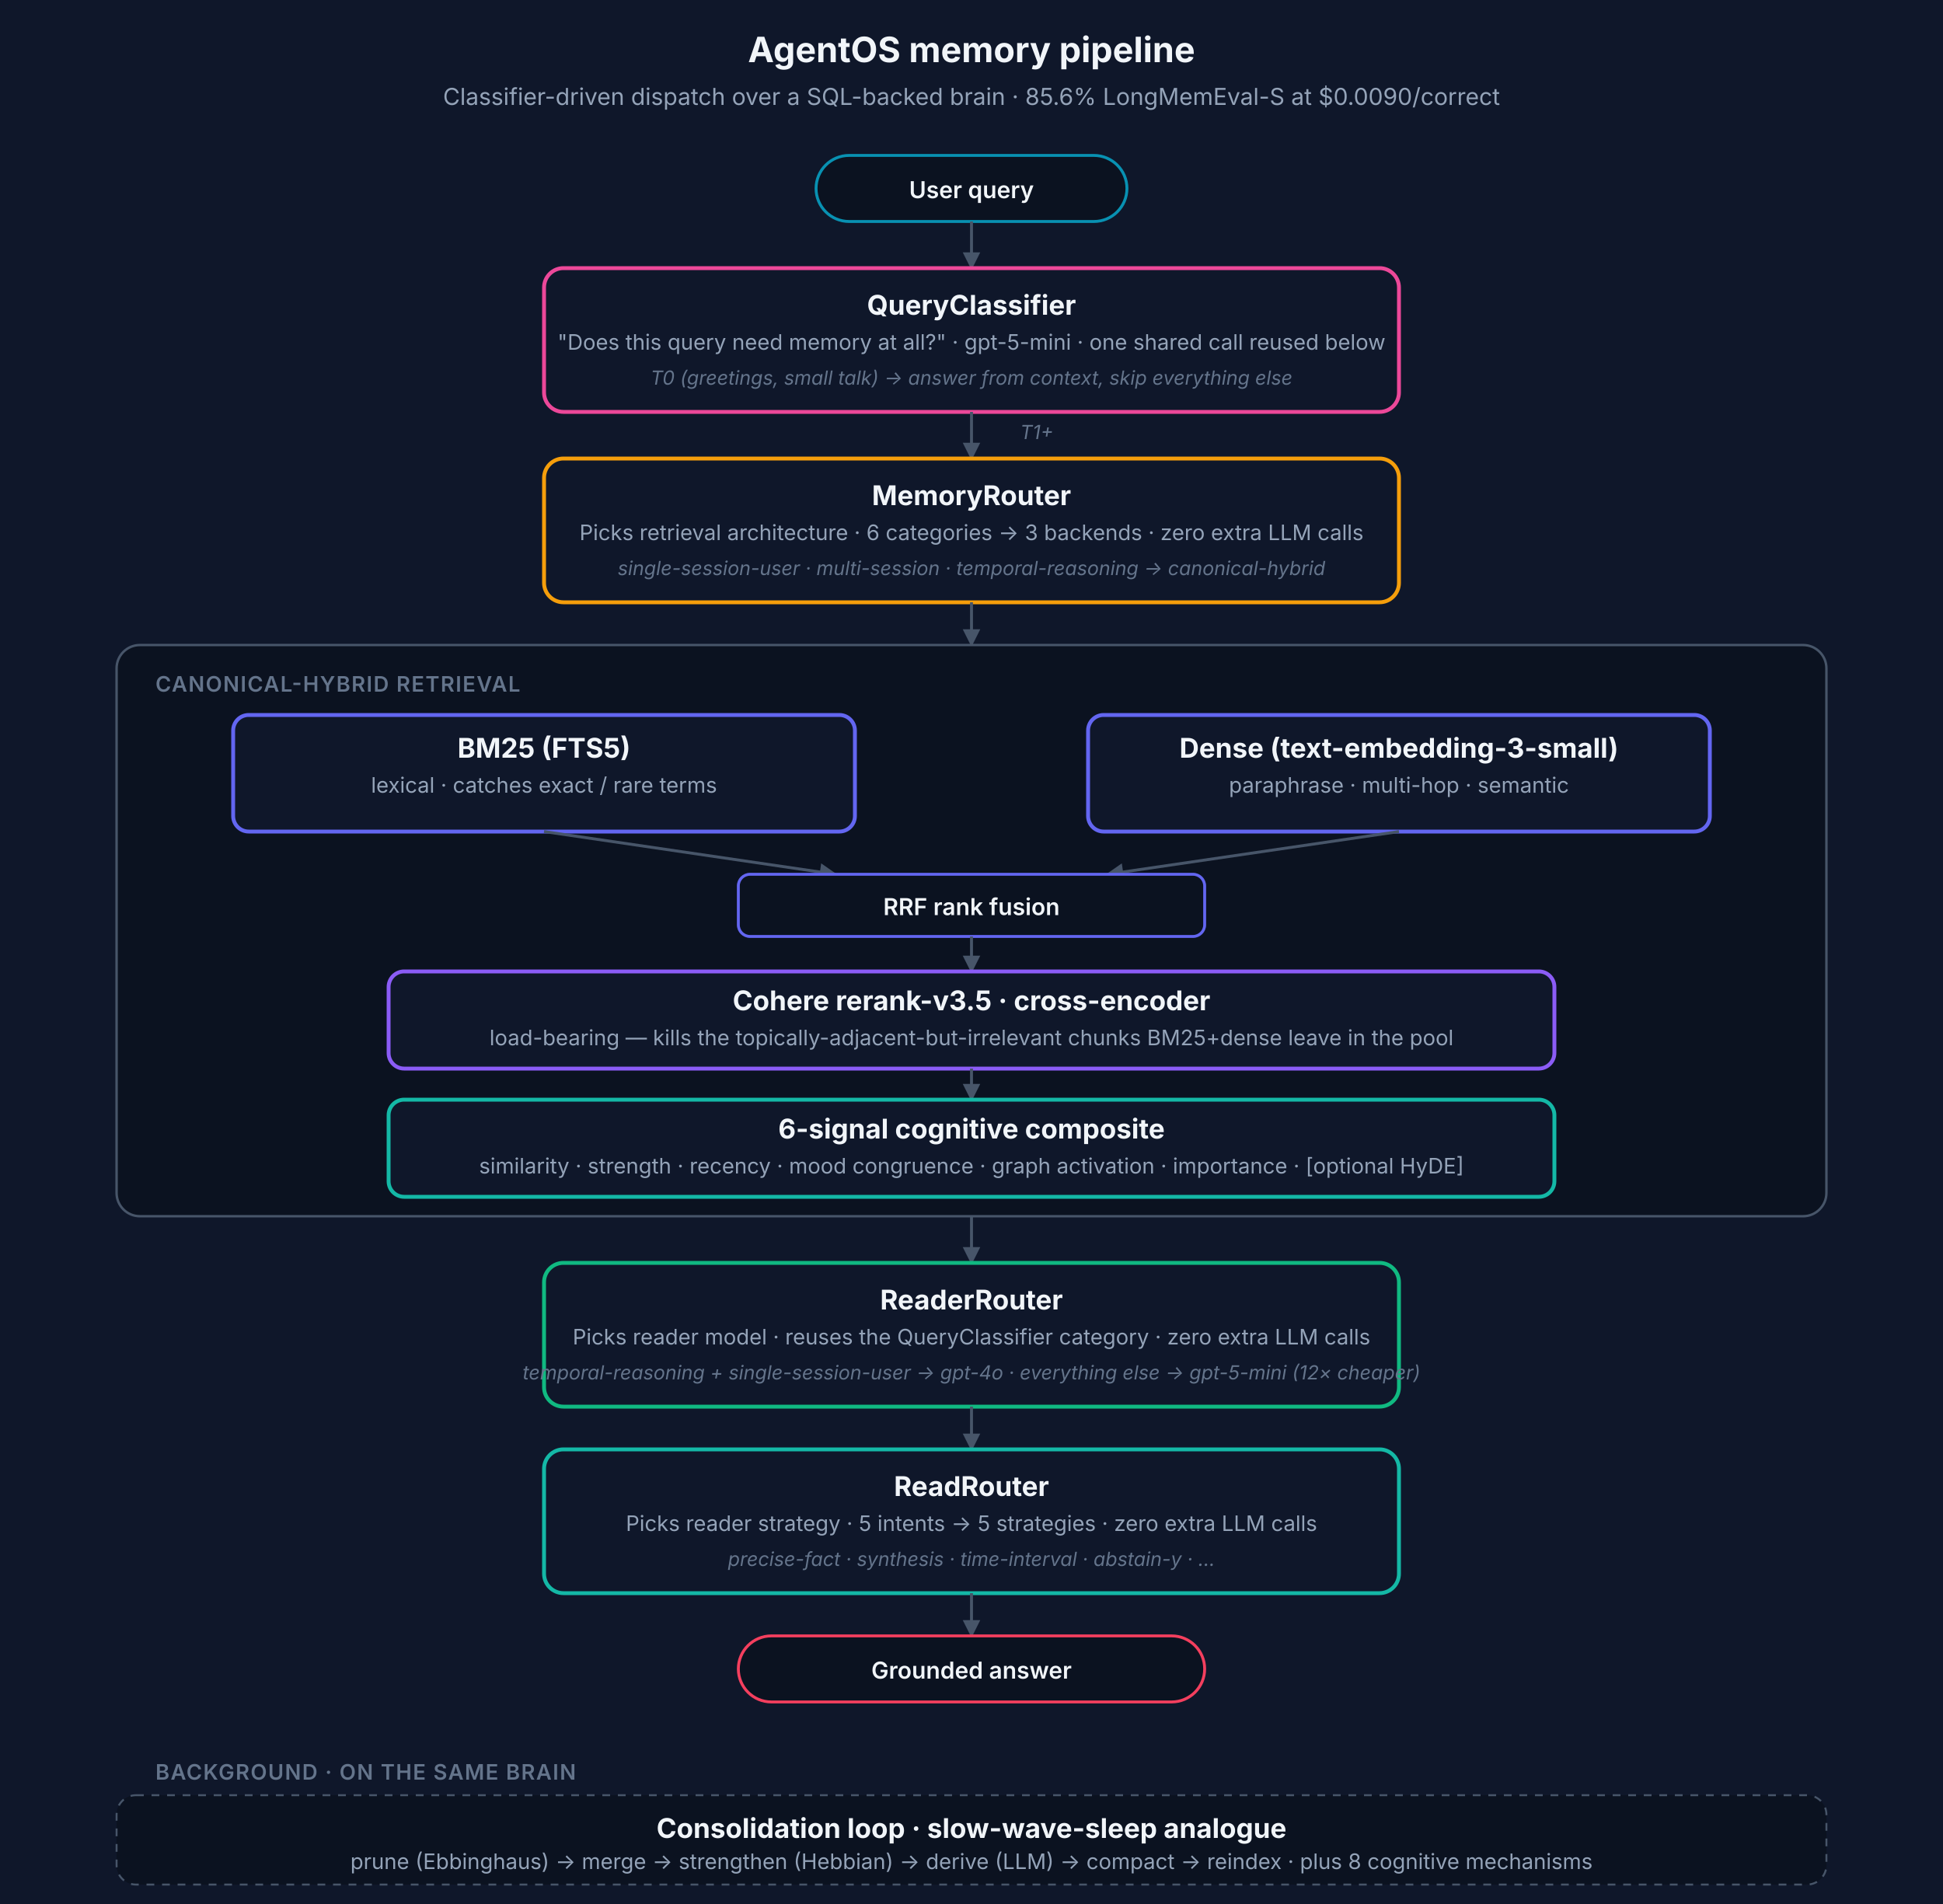
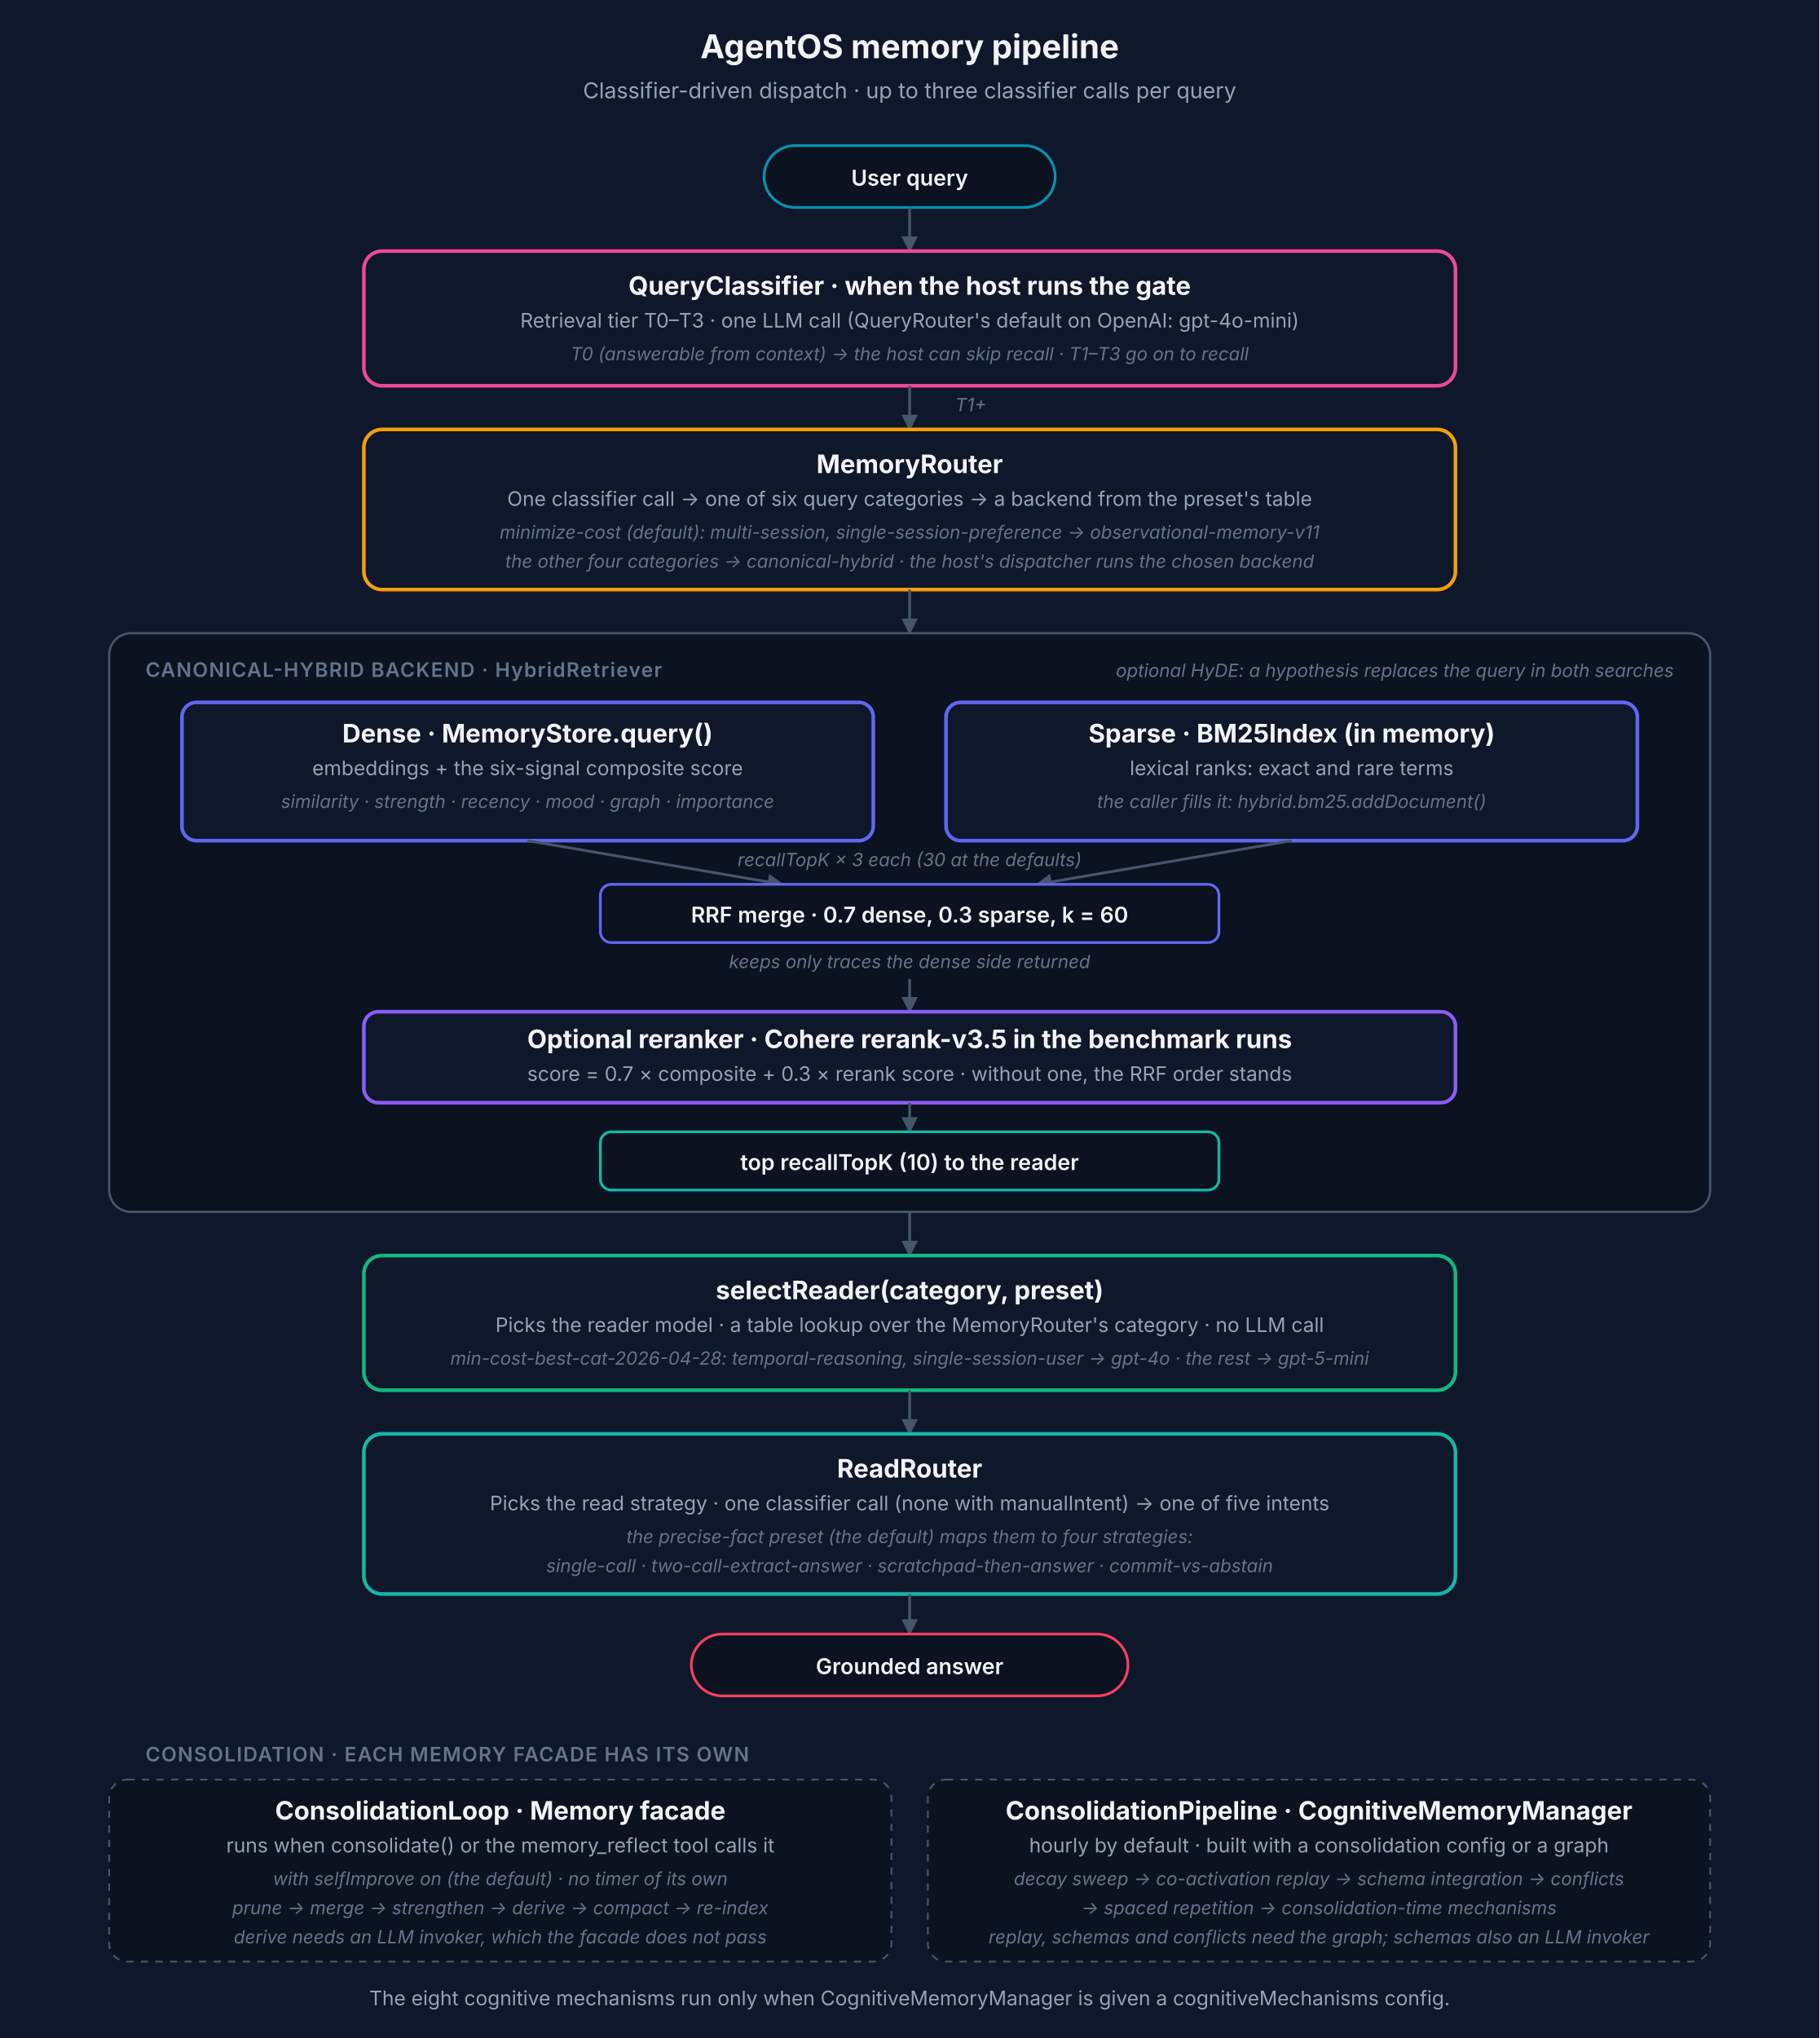
- <svg xmlns="http://www.w3.org/2000/svg" viewBox="0 0 1000 980" role="img" aria-labelledby="memsys-title memsys-desc" font-family="Inter, system-ui, -apple-system, sans-serif">
+ <svg xmlns="http://www.w3.org/2000/svg" viewBox="0 0 1000 1120" role="img" aria-labelledby="memsys-title memsys-desc" font-family="Inter, system-ui, -apple-system, sans-serif">
  <defs>
    <style>
      .bg { fill: #0f172a; }
      .heading { fill: #f1f5f9; font-size: 18px; font-weight: 700; }
      .subtitle { fill: #94a3b8; font-size: 12px; }
      .stage-title { fill: #f1f5f9; font-size: 14px; font-weight: 700; }
      .stage-text { fill: #94a3b8; font-size: 11px; }
      .stage-tag { fill: #64748b; font-size: 10px; font-style: italic; }
      .lane-label { fill: #64748b; font-size: 11px; font-weight: 600; letter-spacing: 0.05em; }
      .stage { fill: #0f172a; stroke-width: 2; }
      .pill { fill: #0b1220; stroke: #475569; stroke-width: 1.5; }
      .pill-text { fill: #f1f5f9; font-size: 12px; font-weight: 600; }
      .substrate { fill: #0b1220; stroke: #475569; stroke-width: 1; stroke-dasharray: 4 4; }
      .container { fill: #0b1220; stroke: #475569; stroke-width: 1.25; }
      .arrow-line { stroke: #475569; stroke-width: 1.5; fill: none; }
      .arrow-head { fill: #475569; }
      .acc-input { stroke: #0891b2; }
      .acc-classify { stroke: #ec4899; }
      .acc-route { stroke: #f59e0b; }
      .acc-retrieve { stroke: #6366f1; }
      .acc-rerank { stroke: #8b5cf6; }
      .acc-score { stroke: #14b8a6; }
      .acc-reader { stroke: #10b981; }
      .acc-strategy { stroke: #14b8a6; }
      .acc-output { stroke: #f43f5e; }
      .code { font-family: ui-monospace, SFMono-Regular, Menlo, monospace; font-size: 10px; fill: #94a3b8; }
    </style>
    <marker id="memsys-arrow" viewBox="0 0 10 10" refX="9" refY="5" markerWidth="6" markerHeight="6" orient="auto-start-reverse">
      <path d="M 0 0 L 10 5 L 0 10 z" class="arrow-head" />
    </marker>
  </defs>
-   <rect class="bg" x="0" y="0" width="1000" height="980" />
+   <rect class="bg" x="0" y="0" width="1000" height="1120" />
  <text x="500" y="32" text-anchor="middle" class="heading">AgentOS memory pipeline</text>
-   <text x="500" y="54" text-anchor="middle" class="subtitle">Classifier-driven dispatch over a SQL-backed brain · 85.6% LongMemEval-S at $0.0090/correct</text>
+   <text x="500" y="54" text-anchor="middle" class="subtitle">Classifier-driven dispatch · up to three classifier calls per query</text>
  <rect x="420" y="80" width="160" height="34" rx="17" class="pill acc-input" />
  <text x="500" y="102" text-anchor="middle" class="pill-text">User query</text>
  <line class="arrow-line" x1="500" y1="114" x2="500" y2="138" marker-end="url(#memsys-arrow)" />
-   <rect x="280" y="138" width="440" height="74" rx="10" class="stage acc-classify" />
-   <text x="500" y="162" text-anchor="middle" class="stage-title">QueryClassifier</text>
-   <text x="500" y="180" text-anchor="middle" class="stage-text">"Does this query need memory at all?" · gpt-5-mini · one shared call reused below</text>
-   <text x="500" y="198" text-anchor="middle" class="stage-tag">T0 (greetings, small talk) → answer from context, skip everything else</text>
+   <rect x="200" y="138" width="600" height="74" rx="10" class="stage acc-classify" />
+   <text x="500" y="162" text-anchor="middle" class="stage-title">QueryClassifier · when the host runs the gate</text>
+   <text x="500" y="180" text-anchor="middle" class="stage-text">Retrieval tier T0–T3 · one LLM call (QueryRouter's default on OpenAI: gpt-4o-mini)</text>
+   <text x="500" y="198" text-anchor="middle" class="stage-tag">T0 (answerable from context) → the host can skip recall · T1–T3 go on to recall</text>
  <line class="arrow-line" x1="500" y1="212" x2="500" y2="236" marker-end="url(#memsys-arrow)" />
  <text x="525" y="226" class="stage-tag">T1+</text>
-   <rect x="280" y="236" width="440" height="74" rx="10" class="stage acc-route" />
+   <rect x="200" y="236" width="600" height="88" rx="10" class="stage acc-route" />
  <text x="500" y="260" text-anchor="middle" class="stage-title">MemoryRouter</text>
-   <text x="500" y="278" text-anchor="middle" class="stage-text">Picks retrieval architecture · 6 categories → 3 backends · zero extra LLM calls</text>
-   <text x="500" y="296" text-anchor="middle" class="stage-tag">single-session-user · multi-session · temporal-reasoning → canonical-hybrid</text>
-   <line class="arrow-line" x1="500" y1="310" x2="500" y2="332" marker-end="url(#memsys-arrow)" />
-   <rect x="60" y="332" width="880" height="294" rx="12" class="container" />
-   <text x="80" y="356" class="lane-label">CANONICAL-HYBRID RETRIEVAL</text>
-   <rect x="120" y="368" width="320" height="60" rx="8" class="stage acc-retrieve" />
-   <text x="280" y="390" text-anchor="middle" class="stage-title">BM25 (FTS5)</text>
-   <text x="280" y="408" text-anchor="middle" class="stage-text">lexical · catches exact / rare terms</text>
-   <rect x="560" y="368" width="320" height="60" rx="8" class="stage acc-retrieve" />
-   <text x="720" y="390" text-anchor="middle" class="stage-title">Dense (text-embedding-3-small)</text>
-   <text x="720" y="408" text-anchor="middle" class="stage-text">paraphrase · multi-hop · semantic</text>
-   <line class="arrow-line" x1="280" y1="428" x2="430" y2="450" marker-end="url(#memsys-arrow)" />
-   <line class="arrow-line" x1="720" y1="428" x2="570" y2="450" marker-end="url(#memsys-arrow)" />
-   <rect x="380" y="450" width="240" height="32" rx="6" class="pill acc-retrieve" />
-   <text x="500" y="471" text-anchor="middle" class="pill-text">RRF rank fusion</text>
-   <line class="arrow-line" x1="500" y1="482" x2="500" y2="500" marker-end="url(#memsys-arrow)" />
-   <rect x="200" y="500" width="600" height="50" rx="8" class="stage acc-rerank" />
-   <text x="500" y="520" text-anchor="middle" class="stage-title">Cohere rerank-v3.5 · cross-encoder</text>
-   <text x="500" y="538" text-anchor="middle" class="stage-text">load-bearing — kills the topically-adjacent-but-irrelevant chunks BM25+dense leave in the pool</text>
-   <line class="arrow-line" x1="500" y1="550" x2="500" y2="566" marker-end="url(#memsys-arrow)" />
-   <rect x="200" y="566" width="600" height="50" rx="8" class="stage acc-score" />
-   <text x="500" y="586" text-anchor="middle" class="stage-title">6-signal cognitive composite</text>
-   <text x="500" y="604" text-anchor="middle" class="stage-text">similarity · strength · recency · mood congruence · graph activation · importance · [optional HyDE]</text>
-   <line class="arrow-line" x1="500" y1="626" x2="500" y2="650" marker-end="url(#memsys-arrow)" />
-   <rect x="280" y="650" width="440" height="74" rx="10" class="stage acc-reader" />
-   <text x="500" y="674" text-anchor="middle" class="stage-title">ReaderRouter</text>
-   <text x="500" y="692" text-anchor="middle" class="stage-text">Picks reader model · reuses the QueryClassifier category · zero extra LLM calls</text>
-   <text x="500" y="710" text-anchor="middle" class="stage-tag">temporal-reasoning + single-session-user → gpt-4o · everything else → gpt-5-mini (12× cheaper)</text>
-   <line class="arrow-line" x1="500" y1="724" x2="500" y2="746" marker-end="url(#memsys-arrow)" />
-   <rect x="280" y="746" width="440" height="74" rx="10" class="stage acc-strategy" />
-   <text x="500" y="770" text-anchor="middle" class="stage-title">ReadRouter</text>
-   <text x="500" y="788" text-anchor="middle" class="stage-text">Picks reader strategy · 5 intents → 5 strategies · zero extra LLM calls</text>
-   <text x="500" y="806" text-anchor="middle" class="stage-tag">precise-fact · synthesis · time-interval · abstain-y · …</text>
-   <line class="arrow-line" x1="500" y1="820" x2="500" y2="842" marker-end="url(#memsys-arrow)" />
-   <rect x="380" y="842" width="240" height="34" rx="17" class="pill acc-output" />
-   <text x="500" y="864" text-anchor="middle" class="pill-text">Grounded answer</text>
-   <text x="80" y="916" class="lane-label">BACKGROUND · ON THE SAME BRAIN</text>
-   <rect x="60" y="924" width="880" height="46" rx="10" class="substrate" />
-   <text x="500" y="946" text-anchor="middle" class="stage-title">Consolidation loop · slow-wave-sleep analogue</text>
-   <text x="500" y="962" text-anchor="middle" class="stage-text">prune (Ebbinghaus) → merge → strengthen (Hebbian) → derive (LLM) → compact → reindex · plus 8 cognitive mechanisms</text>
+   <text x="500" y="278" text-anchor="middle" class="stage-text">One classifier call → one of six query categories → a backend from the preset's table</text>
+   <text x="500" y="296" text-anchor="middle" class="stage-tag">minimize-cost (default): multi-session, single-session-preference → observational-memory-v11</text>
+   <text x="500" y="312" text-anchor="middle" class="stage-tag">the other four categories → canonical-hybrid · the host's dispatcher runs the chosen backend</text>
+   <line class="arrow-line" x1="500" y1="324" x2="500" y2="348" marker-end="url(#memsys-arrow)" />
+   <rect x="60" y="348" width="880" height="318" rx="12" class="container" />
+   <text x="80" y="372" class="lane-label">CANONICAL-HYBRID BACKEND · HybridRetriever</text>
+   <text x="920" y="372" text-anchor="end" class="stage-tag">optional HyDE: a hypothesis replaces the query in both searches</text>
+   <rect x="100" y="386" width="380" height="76" rx="8" class="stage acc-retrieve" />
+   <text x="290" y="408" text-anchor="middle" class="stage-title">Dense · MemoryStore.query()</text>
+   <text x="290" y="426" text-anchor="middle" class="stage-text">embeddings + the six-signal composite score</text>
+   <text x="290" y="444" text-anchor="middle" class="stage-tag">similarity · strength · recency · mood · graph · importance</text>
+   <rect x="520" y="386" width="380" height="76" rx="8" class="stage acc-retrieve" />
+   <text x="710" y="408" text-anchor="middle" class="stage-title">Sparse · BM25Index (in memory)</text>
+   <text x="710" y="426" text-anchor="middle" class="stage-text">lexical ranks: exact and rare terms</text>
+   <text x="710" y="444" text-anchor="middle" class="stage-tag">the caller fills it: hybrid.bm25.addDocument()</text>
+   <line class="arrow-line" x1="290" y1="462" x2="430" y2="486" marker-end="url(#memsys-arrow)" />
+   <line class="arrow-line" x1="710" y1="462" x2="570" y2="486" marker-end="url(#memsys-arrow)" />
+   <text x="500" y="476" text-anchor="middle" class="stage-tag">recallTopK × 3 each (30 at the defaults)</text>
+   <rect x="330" y="486" width="340" height="32" rx="6" class="pill acc-retrieve" />
+   <text x="500" y="507" text-anchor="middle" class="pill-text">RRF merge · 0.7 dense, 0.3 sparse, k = 60</text>
+   <text x="500" y="532" text-anchor="middle" class="stage-tag">keeps only traces the dense side returned</text>
+   <line class="arrow-line" x1="500" y1="538" x2="500" y2="556" marker-end="url(#memsys-arrow)" />
+   <rect x="200" y="556" width="600" height="50" rx="8" class="stage acc-rerank" />
+   <text x="500" y="576" text-anchor="middle" class="stage-title">Optional reranker · Cohere rerank-v3.5 in the benchmark runs</text>
+   <text x="500" y="594" text-anchor="middle" class="stage-text">score = 0.7 × composite + 0.3 × rerank score · without one, the RRF order stands</text>
+   <line class="arrow-line" x1="500" y1="606" x2="500" y2="622" marker-end="url(#memsys-arrow)" />
+   <rect x="330" y="622" width="340" height="32" rx="6" class="pill acc-score" />
+   <text x="500" y="643" text-anchor="middle" class="pill-text">top recallTopK (10) to the reader</text>
+   <line class="arrow-line" x1="500" y1="666" x2="500" y2="690" marker-end="url(#memsys-arrow)" />
+   <rect x="200" y="690" width="600" height="74" rx="10" class="stage acc-reader" />
+   <text x="500" y="714" text-anchor="middle" class="stage-title">selectReader(category, preset)</text>
+   <text x="500" y="732" text-anchor="middle" class="stage-text">Picks the reader model · a table lookup over the MemoryRouter's category · no LLM call</text>
+   <text x="500" y="750" text-anchor="middle" class="stage-tag">min-cost-best-cat-2026-04-28: temporal-reasoning, single-session-user → gpt-4o · the rest → gpt-5-mini</text>
+   <line class="arrow-line" x1="500" y1="764" x2="500" y2="788" marker-end="url(#memsys-arrow)" />
+   <rect x="200" y="788" width="600" height="88" rx="10" class="stage acc-strategy" />
+   <text x="500" y="812" text-anchor="middle" class="stage-title">ReadRouter</text>
+   <text x="500" y="830" text-anchor="middle" class="stage-text">Picks the read strategy · one classifier call (none with manualIntent) → one of five intents</text>
+   <text x="500" y="848" text-anchor="middle" class="stage-tag">the precise-fact preset (the default) maps them to four strategies:</text>
+   <text x="500" y="864" text-anchor="middle" class="stage-tag">single-call · two-call-extract-answer · scratchpad-then-answer · commit-vs-abstain</text>
+   <line class="arrow-line" x1="500" y1="876" x2="500" y2="898" marker-end="url(#memsys-arrow)" />
+   <rect x="380" y="898" width="240" height="34" rx="17" class="pill acc-output" />
+   <text x="500" y="920" text-anchor="middle" class="pill-text">Grounded answer</text>
+   <text x="80" y="968" class="lane-label">CONSOLIDATION · EACH MEMORY FACADE HAS ITS OWN</text>
+   <rect x="60" y="978" width="430" height="100" rx="10" class="substrate" />
+   <text x="275" y="1000" text-anchor="middle" class="stage-title">ConsolidationLoop · Memory facade</text>
+   <text x="275" y="1018" text-anchor="middle" class="stage-text">runs when consolidate() or the memory_reflect tool calls it</text>
+   <text x="275" y="1036" text-anchor="middle" class="stage-tag">with selfImprove on (the default) · no timer of its own</text>
+   <text x="275" y="1052" text-anchor="middle" class="stage-tag">prune → merge → strengthen → derive → compact → re-index</text>
+   <text x="275" y="1068" text-anchor="middle" class="stage-tag">derive needs an LLM invoker, which the facade does not pass</text>
+   <rect x="510" y="978" width="430" height="100" rx="10" class="substrate" />
+   <text x="725" y="1000" text-anchor="middle" class="stage-title">ConsolidationPipeline · CognitiveMemoryManager</text>
+   <text x="725" y="1018" text-anchor="middle" class="stage-text">hourly by default · built with a consolidation config or a graph</text>
+   <text x="725" y="1036" text-anchor="middle" class="stage-tag">decay sweep → co-activation replay → schema integration → conflicts</text>
+   <text x="725" y="1052" text-anchor="middle" class="stage-tag">→ spaced repetition → consolidation-time mechanisms</text>
+   <text x="725" y="1068" text-anchor="middle" class="stage-tag">replay, schemas and conflicts need the graph; schemas also an LLM invoker</text>
+   <text x="500" y="1102" text-anchor="middle" class="stage-text">The eight cognitive mechanisms run only when CognitiveMemoryManager is given a cognitiveMechanisms config.</text>
</svg>
